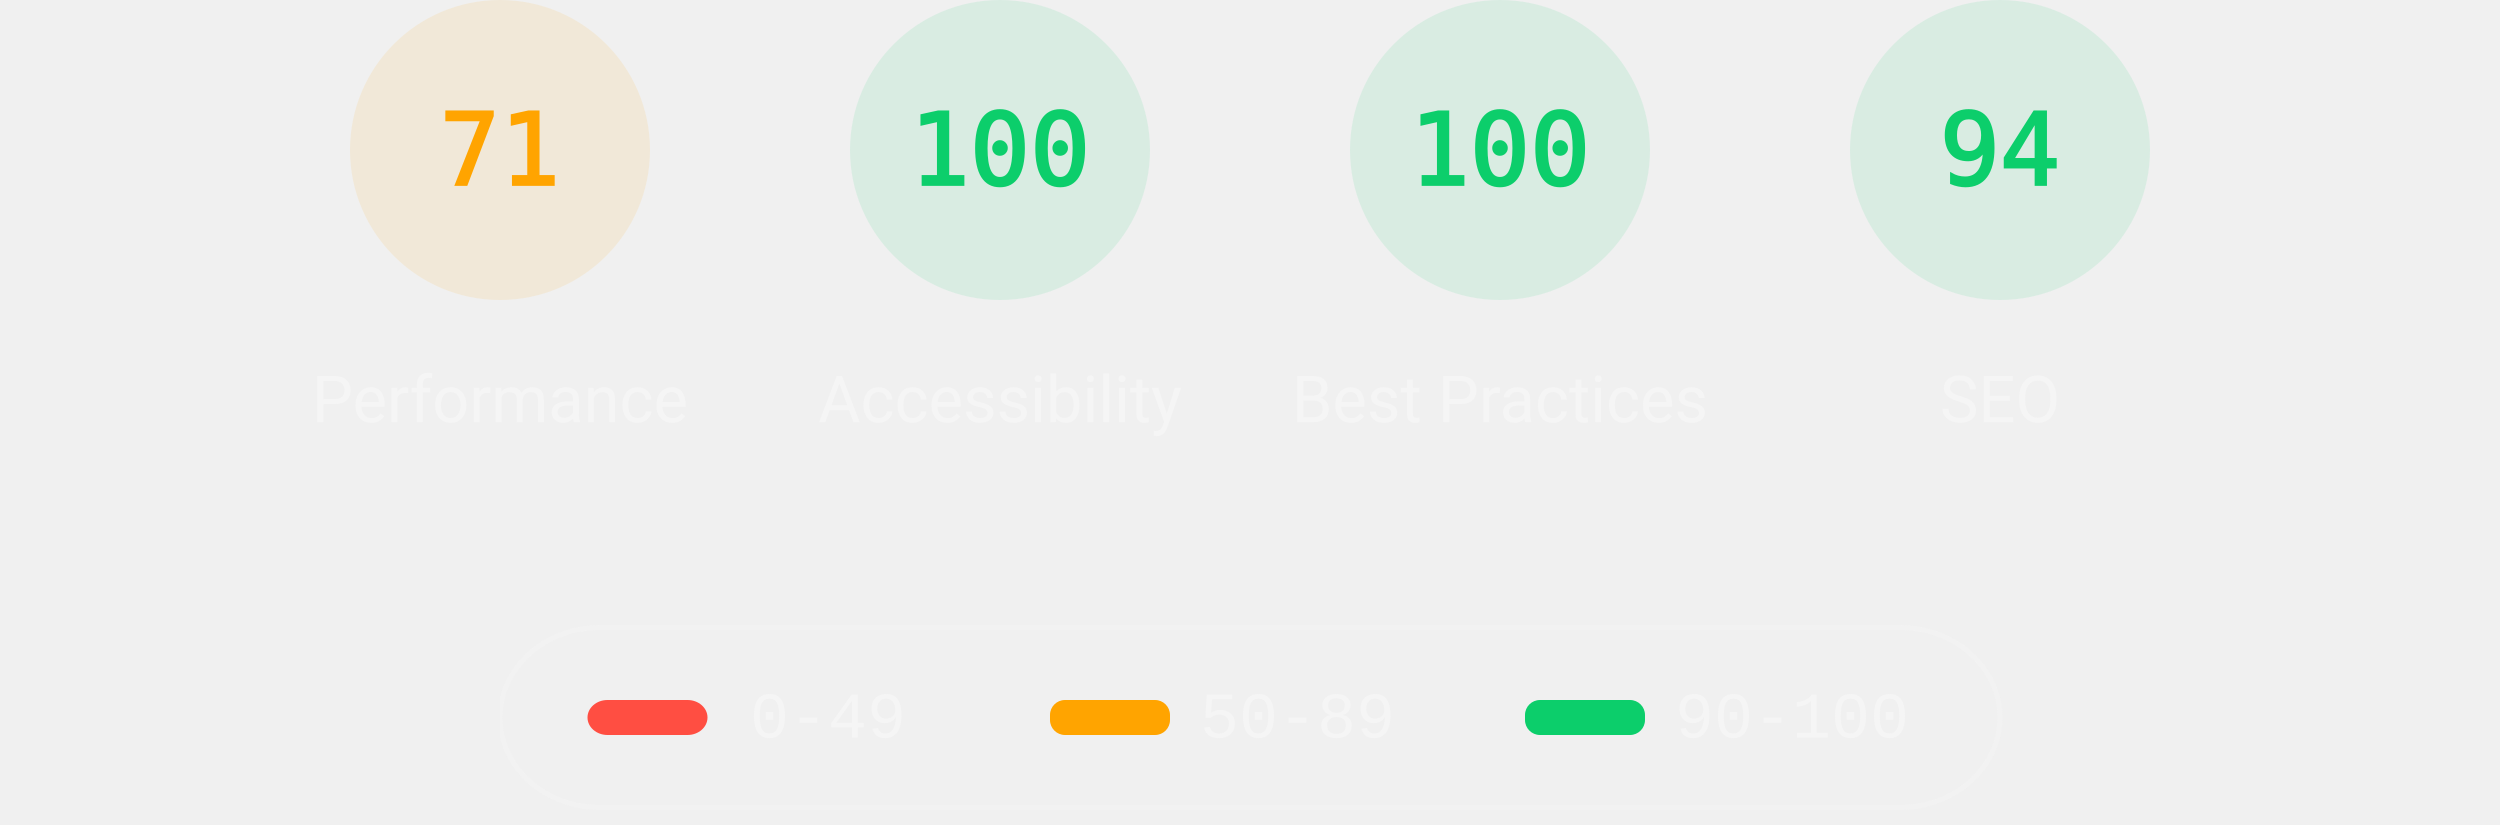
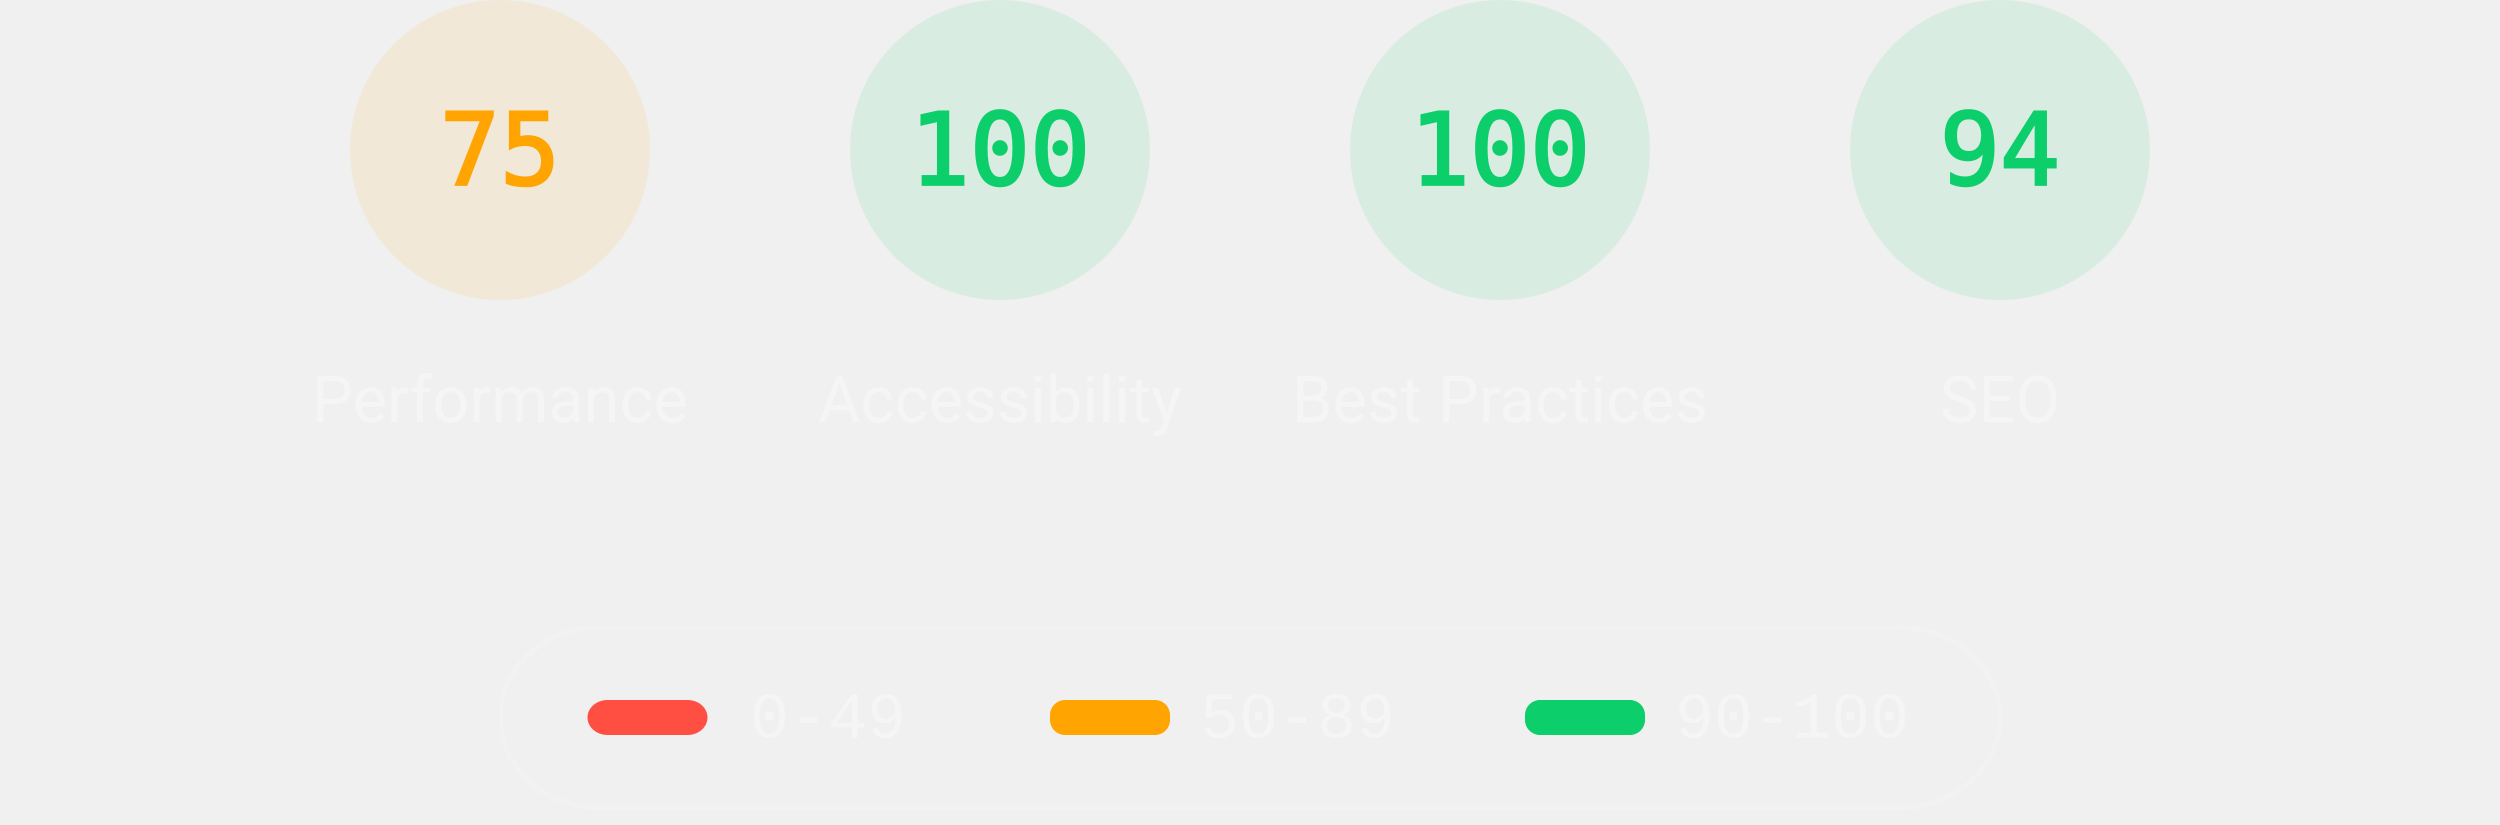
<svg xmlns="http://www.w3.org/2000/svg" class="theme--dark" fill="none" width="1000" height="330">
  <style>
			.gauge-base {
				opacity: 0.1
			}

			.gauge-arc {
				fill: none;
				animation-delay: 250ms;
				stroke-linecap: round;
				transform: rotate(-90deg);
				transform-origin: 100px 60px;
				animation: load-gauge 1s ease forwards
			}

			.guage-text {
				font-size: 40px;
				font-family: monospace;
				text-align: center
			}

			.guage-red {
				color: #ff4e42;
				fill: #ff4e42;
				stroke: #ff4e42
			}
			.guage-orange {
				color: #ffa400;
				fill: #ffa400;
				stroke: #ffa400
			}
			.guage-green {
				color: #0cce6b;
				fill: #0cce6b;
				stroke: #0cce6b
			}
			.theme--agnostic .guage-undefined {
				color: #5c5c5c;
				fill: #5c5c5c;
				stroke: #5c5c5c
			}
			.theme--light .guage-undefined {
				color: #1e1e1e;
				fill: #1e1e1e;
				stroke: #1e1e1e
			}
			.theme--dark .guage-undefined {
				color: #f5f5f5;
				fill: #f5f5f5;
				stroke: #f5f5f5
			}

			.guage-title {
				stroke: none;
				font-size: 26px;
				line-height: 26px;
				font-family: Roboto, Halvetica, Arial, sans-serif
			}
			.metric.guage-title {
				font-family: 'Courier New', Courier, monospace
			}
			.theme--agnostic .guage-title {
				color: #737373;
				fill: #737373
			}
			.theme--light .guage-title {
				color: #212121;
				fill: #212121
			}
			.theme--dark .guage-title {
				color: #f5f5f5;
				fill: #f5f5f5
			}

			@keyframes load-gauge {
				from {
					stroke-dasharray: 0 352.858
				}
			}
			.lh-gauge--pwa__disc {
				fill: #e0e0e0
			}
			.lh-gauge--pwa__logo {
				position: relative;
				fill: #b0b0b0
			}
			.lh-gauge--pwa__invisible {
				display: none
			}
			.lh-gauge--pwa__visible {
				display: inline
			}
			.guage-invisible {
				display: none
			}
			.lh-gauge--pwa__logo--primary-color {
				fill: #304ffe
			}
			.theme--agnostic .lh-gauge--pwa__logo--secondary-color {
				fill: #787878
			}
			.theme--light .lh-gauge--pwa__logo--secondary-color {
				fill: #3d3d3d
			}
			.theme--dark .lh-gauge--pwa__logo--secondary-color {
				fill: #d8b6b6
			}
			.theme--light #svg_2 {
				stroke: #00000022
			}
			.theme--agnostic #svg_2 {
				stroke: #616161
			}
			.theme--light #svg_2 {
				stroke: #00000022
			}
			.theme--dark #svg_2 {
				stroke: #f5f5f566
			}
		</style>
  <svg class="guage-div guage-perf guage-orange" viewBox="0 0 200 200" width="200" height="200" x="100" y="0">
    <circle class="gauge-base" r="56" cx="100" cy="60" stroke-width="8" />
-     <circle class="gauge-arc guage-arc-1" r="56" cx="100" cy="60" stroke-width="8" style="stroke-dasharray: 249.819, 351.858;" />
-     <text class="guage-text" x="100px" y="60px" alignment-baseline="central" dominant-baseline="central" text-anchor="middle">71</text>
+     <circle class="gauge-arc guage-arc-1" r="56" cx="100" cy="60" stroke-width="8" style="stroke-dasharray: 263.893, 351.858;" />
+     <text class="guage-text" x="100px" y="60px" alignment-baseline="central" dominant-baseline="central" text-anchor="middle">75</text>
    <text class="guage-title" x="100px" y="160px" alignment-baseline="central" dominant-baseline="central" text-anchor="middle">Performance</text>
  </svg>
  <svg class="guage-div guage-acc guage-green" viewBox="0 0 200 200" width="200" height="200" x="300" y="0">
    <circle class="gauge-base" r="56" cx="100" cy="60" stroke-width="8" />
    <circle class="gauge-arc guage-arc-2" r="56" cx="100" cy="60" stroke-width="8" style="stroke-dasharray: 351.858, 351.858;" />
    <text class="guage-text" x="100px" y="60px" alignment-baseline="central" dominant-baseline="central" text-anchor="middle">100</text>
    <text class="guage-title" x="100px" y="160px" alignment-baseline="central" dominant-baseline="central" text-anchor="middle">Accessibility</text>
  </svg>
  <svg class="guage-div guage-best guage-green" viewBox="0 0 200 200" width="200" height="200" x="500" y="0">
    <circle class="gauge-base" r="56" cx="100" cy="60" stroke-width="8" />
    <circle class="gauge-arc guage-arc-3" r="56" cx="100" cy="60" stroke-width="8" style="stroke-dasharray: 351.858, 351.858;" />
    <text class="guage-text" x="100px" y="60px" alignment-baseline="central" dominant-baseline="central" text-anchor="middle">100</text>
    <text class="guage-title" x="100px" y="160px" alignment-baseline="central" dominant-baseline="central" text-anchor="middle">Best Practices</text>
  </svg>
  <svg class="guage-div guage-seo guage-green" viewBox="0 0 200 200" width="200" height="200" x="700" y="0">
    <circle class="gauge-base" r="56" cx="100" cy="60" stroke-width="8" />
    <circle class="gauge-arc guage-arc-4" r="56" cx="100" cy="60" stroke-width="8" style="stroke-dasharray: 330.747, 351.858;" />
    <text class="guage-text" x="100px" y="60px" alignment-baseline="central" dominant-baseline="central" text-anchor="middle">94</text>
    <text class="guage-title" x="100px" y="160px" alignment-baseline="central" dominant-baseline="central" text-anchor="middle">SEO</text>
  </svg>
  <svg class="guage-div guage-pwa guage-invisible" viewBox="0 0 200 200" width="200" height="200" x="900" y="0">
    <svg viewBox="0 0 60 60" width="112" height="112" x="44" y="4">
      <defs>
        <linearGradient id="lh-gauge--pwa__check-circle__gradient-0" x1="50%" y1="0%" x2="50%" y2="100%">
          <stop stop-color="#00C852" offset="0%" />
          <stop stop-color="#009688" offset="100%" />
        </linearGradient>
        <linearGradient id="lh-gauge--pwa__installable__shadow-gradient-0" x1="76.056%" x2="24.111%" y1="82.995%" y2="24.735%">
          <stop stop-color="#A5D6A7" offset="0%" />
          <stop stop-color="#80CBC4" offset="100%" />
        </linearGradient>
        <linearGradient id="lh-gauge--pwa__fast-reliable__shadow-gradient-0" x1="76.056%" y1="82.995%" x2="25.678%" y2="26.493%">
          <stop stop-color="#64B5F6" offset="0%" />
          <stop stop-color="#2979FF" offset="100%" />
        </linearGradient>
        <g id="lh-gauge--pwa__fast-reliable-badge-0">
          <circle fill="#FFFFFF" cx="10" cy="10" r="10" />
          <path fill="#304FFE" d="M10 3.58l5.25 2.34v3.5c0 3.23-2.24 6.26-5.25 7-3.01-.74-5.25-3.77-5.25-7v-3.5L10 3.58zm-.47 10.74l2.76-4.83.03-.07c.04-.08 0-.24-.22-.24h-1.64l.47-3.26h-.47l-2.7 4.77c-.02.01.05-.1-.04.05-.09.16-.1.31.18.31h1.63l-.47 3.27h.47z" />
        </g>
        <g id="lh-gauge--pwa__installable-badge-0">
          <circle fill="#FFFFFF" cx="10" cy="10" r="10" />
          <path fill="#009688" d="M10 4.167A5.835 5.835 0 0 0 4.167 10 5.835 5.835 0 0 0 10 15.833 5.835 5.835 0 0 0 15.833 10 5.835 5.835 0 0 0 10 4.167zm2.917 6.416h-2.334v2.334H9.417v-2.334H7.083V9.417h2.334V7.083h1.166v2.334h2.334v1.166z" />
        </g>
      </defs>
      <g stroke="none" fill-rule="nonzero">
        <circle class="lh-gauge--pwa__disc" cx="30" cy="30" r="30" />
        <g class="lh-gauge--pwa__logo">
          <path d="M35.66 19.39l.7-1.75h2L37.4 15 38.6 12l3.4 9h-2.51l-.58-1.61z" />
          <path d="M33.52 21l3.65-9h-2.42l-2.5 5.82L30.5 12h-1.86l-1.9 5.82-1.35-2.65-1.21 3.72L25.4 21h2.38l1.72-5.2 1.64 5.2z" />
          <path fill-rule="nonzero" d="M20.3 17.91h1.48c.45 0 .85-.05 1.2-.15l.39-1.18 1.07-3.3a2.64 2.64 0 0 0-.28-.37c-.55-.6-1.36-.91-2.42-.91H18v9h2.3V17.9zm1.96-3.84c.22.22.33.5.33.87 0 .36-.1.65-.29.87-.2.23-.59.35-1.15.35h-.86v-2.41h.87c.52 0 .89.1 1.1.32z" />
        </g>
        <rect class="lh-gauge--pwa__component lh-gauge--pwa__na-line lh-gauge--pwa__invisible" fill="#FFFFFF" x="20" y="32" width="20" height="4" rx="2" />
        <g class="lh-gauge--pwa__component lh-gauge--pwa__fast-reliable-badge lh-gauge--pwa__invisible" transform="translate(20, 29)">
          <path fill="url(#lh-gauge--pwa__fast-reliable__shadow-gradient-0)" d="M33.63 19.49A30 30 0 0 1 16.2 30.36L3 17.14 17.14 3l16.49 16.49z" />
          <use href="#lh-gauge--pwa__fast-reliable-badge-0" />
        </g>
        <g class="lh-gauge--pwa__component lh-gauge--pwa__installable-badge lh-gauge--pwa__invisible" transform="translate(20, 29)">
          <path fill="url(#lh-gauge--pwa__installable__shadow-gradient-0)" d="M33.629 19.487c-4.272 5.453-10.391 9.39-17.415 10.869L3 17.142 17.142 3 33.63 19.487z" />
          <use href="#lh-gauge--pwa__installable-badge-0" />
        </g>
        <g class="lh-gauge--pwa__component lh-gauge--pwa__fast-reliable-installable-badges lh-gauge--pwa__invisible">
          <g transform="translate(8, 29)">
            <path fill="url(#lh-gauge--pwa__fast-reliable__shadow-gradient-0)" d="M16.321 30.463L3 17.143 17.142 3l22.365 22.365A29.864 29.864 0 0 1 22 31c-1.942 0-3.84-.184-5.679-.537z" />
            <use href="#lh-gauge--pwa__fast-reliable-badge-0" />
          </g>
          <g transform="translate(32, 29)">
            <path fill="url(#lh-gauge--pwa__installable__shadow-gradient-0)" d="M25.982 11.84a30.107 30.107 0 0 1-13.08 15.203L3 17.143 17.142 3l8.84 8.84z" />
            <use href="#lh-gauge--pwa__installable-badge-0" />
          </g>
        </g>
        <g class="lh-gauge--pwa__component lh-gauge--pwa__check-circle lh-gauge--pwa__invisible" transform="translate(18, 28)">
          <circle fill="#FFFFFF" cx="12" cy="12" r="12" />
          <path fill="url(#lh-gauge--pwa__check-circle__gradient-0)" d="M12 2a10 10 0 1 0 0 20 10 10 0 0 0 0-20zm-2 15l-5-5 1.41-1.41L10 14.17l7.59-7.59L19 8l-9 9z" />
        </g>
      </g>
    </svg>
    <text class="guage-title" y="160px" alignment-baseline="central" dominant-baseline="central" text-anchor="middle">
      <tspan x="100px" dy="-6px">Progressive</tspan>
      <tspan x="100px" dy="30px">Web App</tspan>
    </text>
  </svg>
  <svg width="604" height="76" x="200" y="250">
    <g>
      <rect fill="none" id="canvas_background" height="80" width="604" y="-1" x="-1" />
      <g display="none" overflow="visible" y="0" x="0" height="100%" width="100%" id="canvasGrid">
        <rect fill="url(#gridpattern)" stroke-width="0" y="0" x="0" height="100%" width="100%" />
      </g>
    </g>
    <g>
      <rect fill-opacity="0" stroke-width="2" rx="40" id="svg_2" height="72" width="600" y="1" x="0" fill="#000000" />
      <rect stroke="#000" rx="8" id="svg_3" height="14" width="48" y="30" x="35" stroke-opacity="null" stroke-width="0" fill="#ff4e42" />
      <rect stroke="#000" rx="6" id="svg_4" height="14" width="48" y="30" x="220" stroke-opacity="null" stroke-width="0" fill="#ffa400" />
      <rect stroke="#000" rx="6" id="svg_5" height="14" width="48" y="30" x="410" stroke-opacity="null" stroke-width="0" fill="#0cce6b" />
      <text class="metric guage-title" xml:space="preserve" text-anchor="start" font-size="26" id="svg_6" y="45" x="100" stroke-opacity="null" stroke-width="0" stroke="#000">0-49</text>
      <text class="metric guage-title" xml:space="preserve" text-anchor="start" font-size="26" id="svg_7" y="45" x="280" stroke-opacity="null" stroke-width="0" stroke="#000">50-89</text>
      <text class="metric guage-title" xml:space="preserve" text-anchor="start" font-size="26" id="svg_8" y="45" x="470" stroke-opacity="null" stroke-width="0" stroke="#000">90-100</text>
    </g>
  </svg>
</svg>
